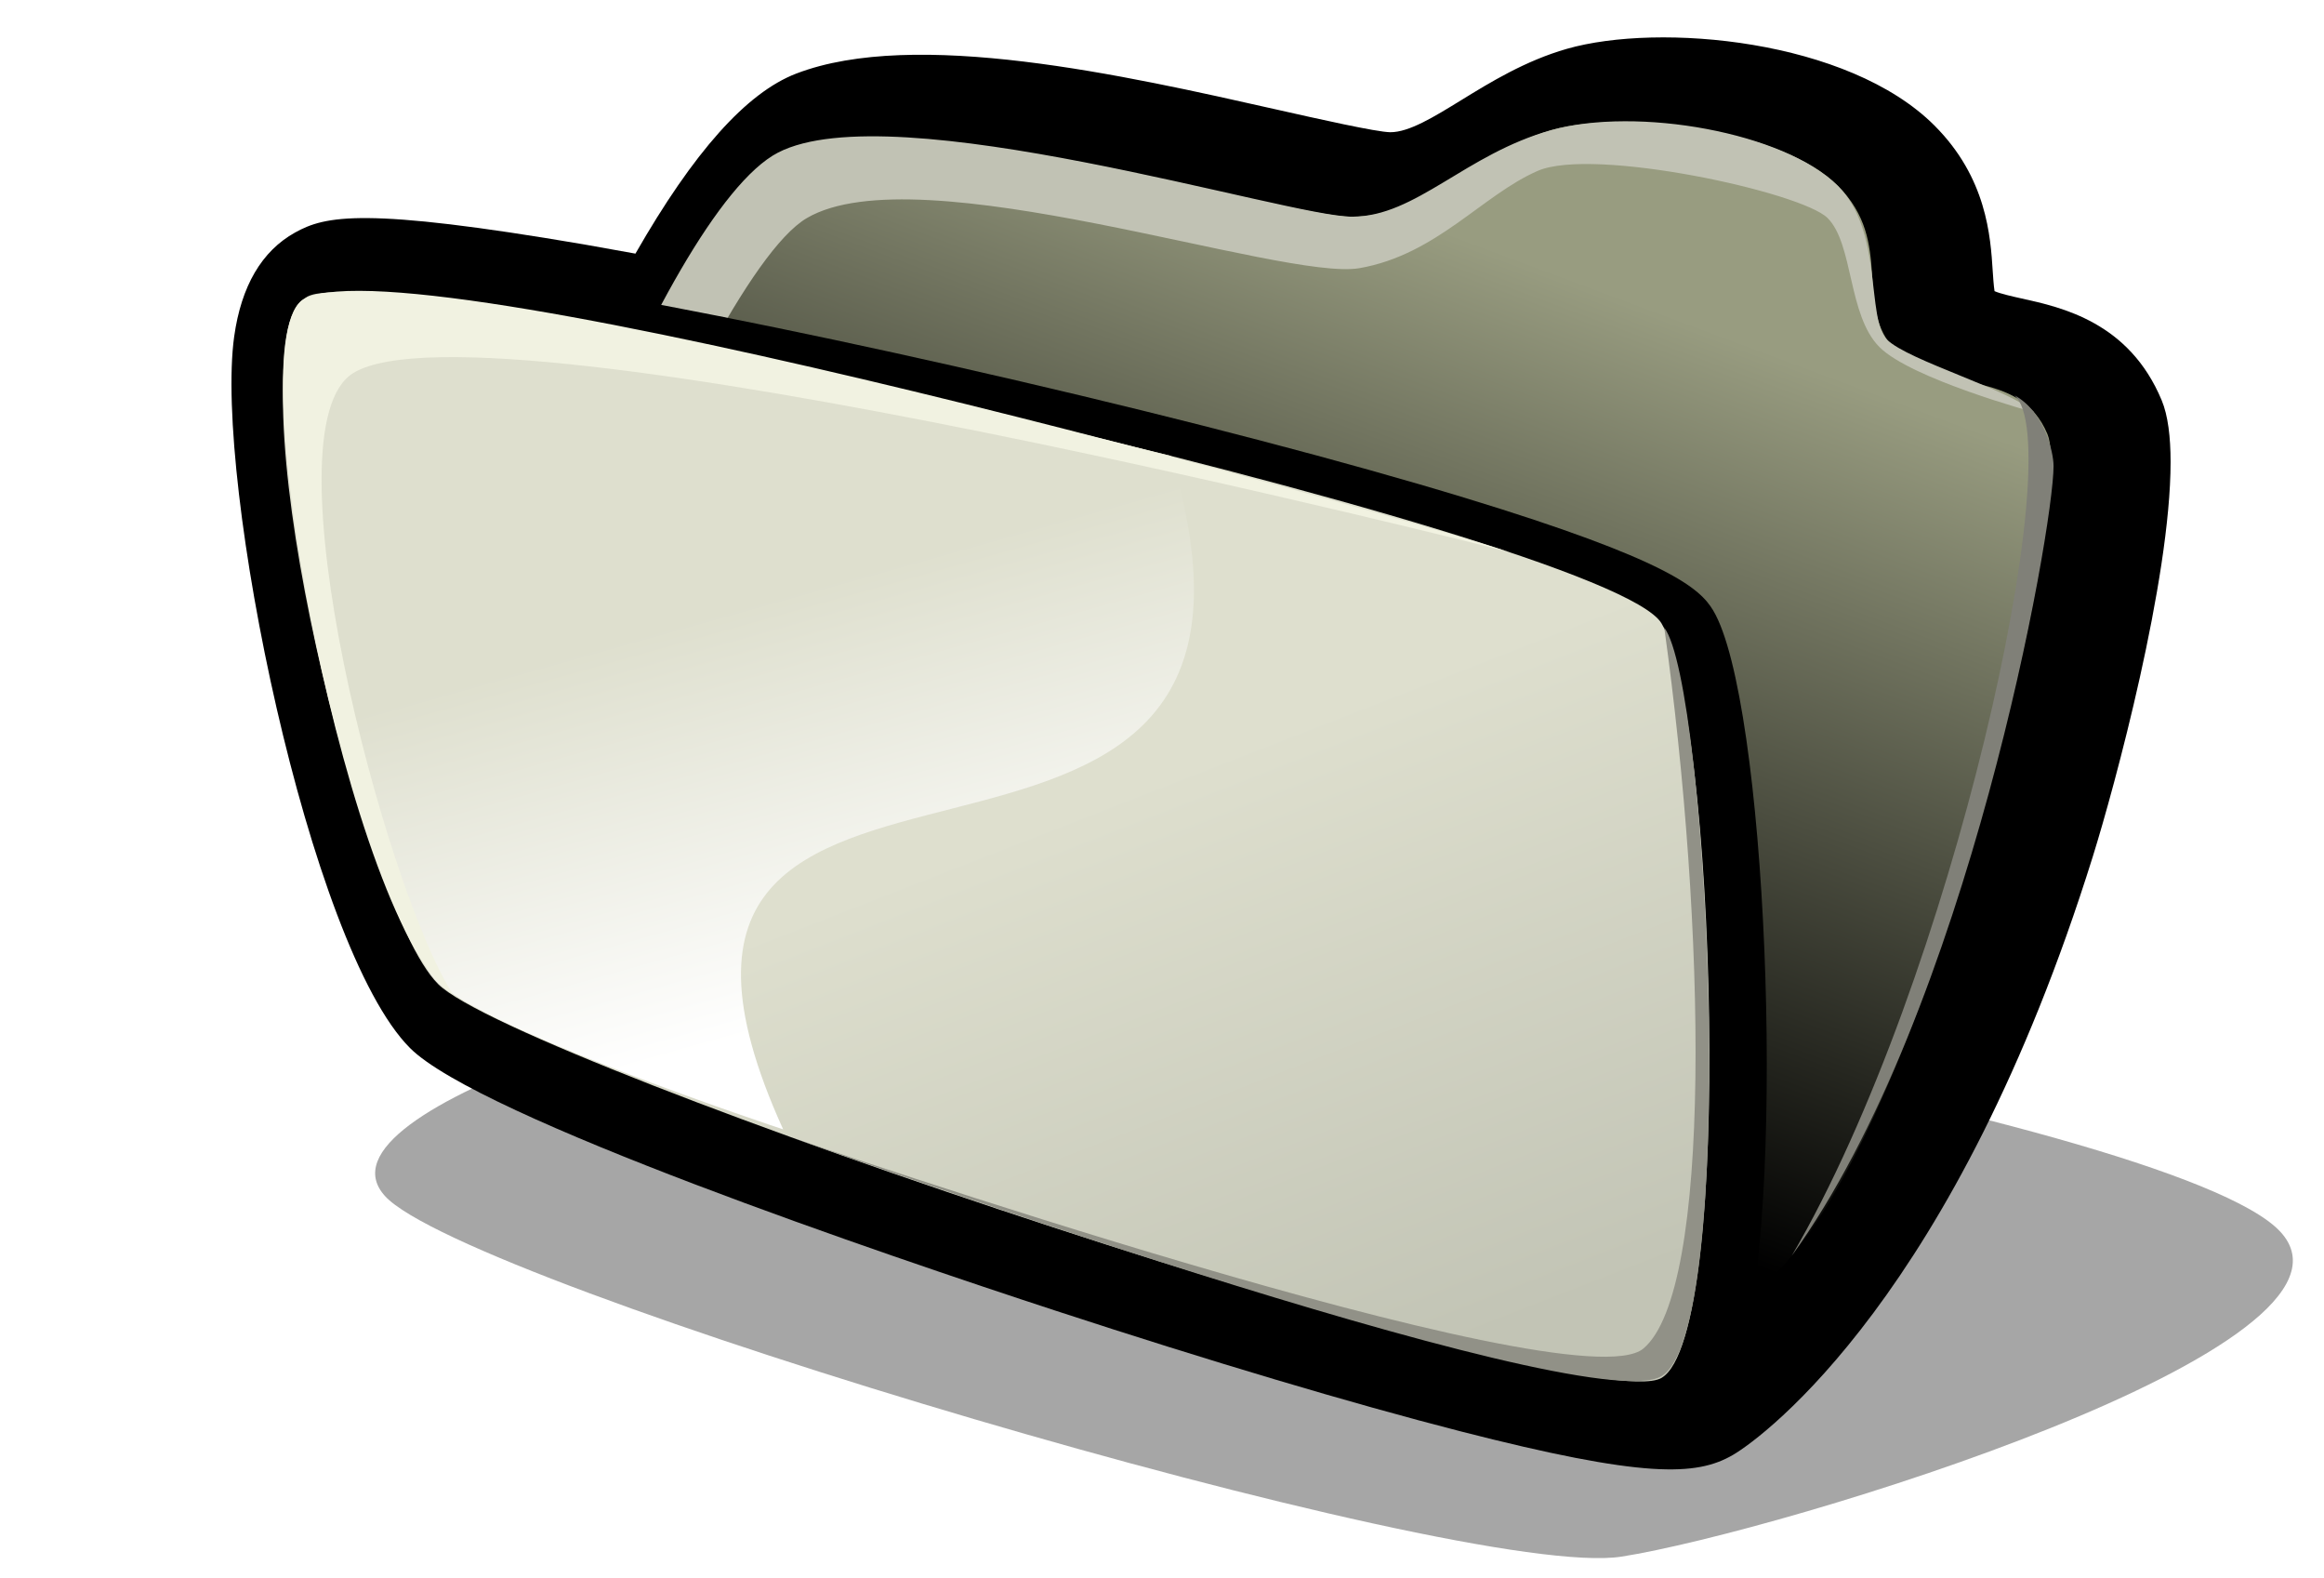
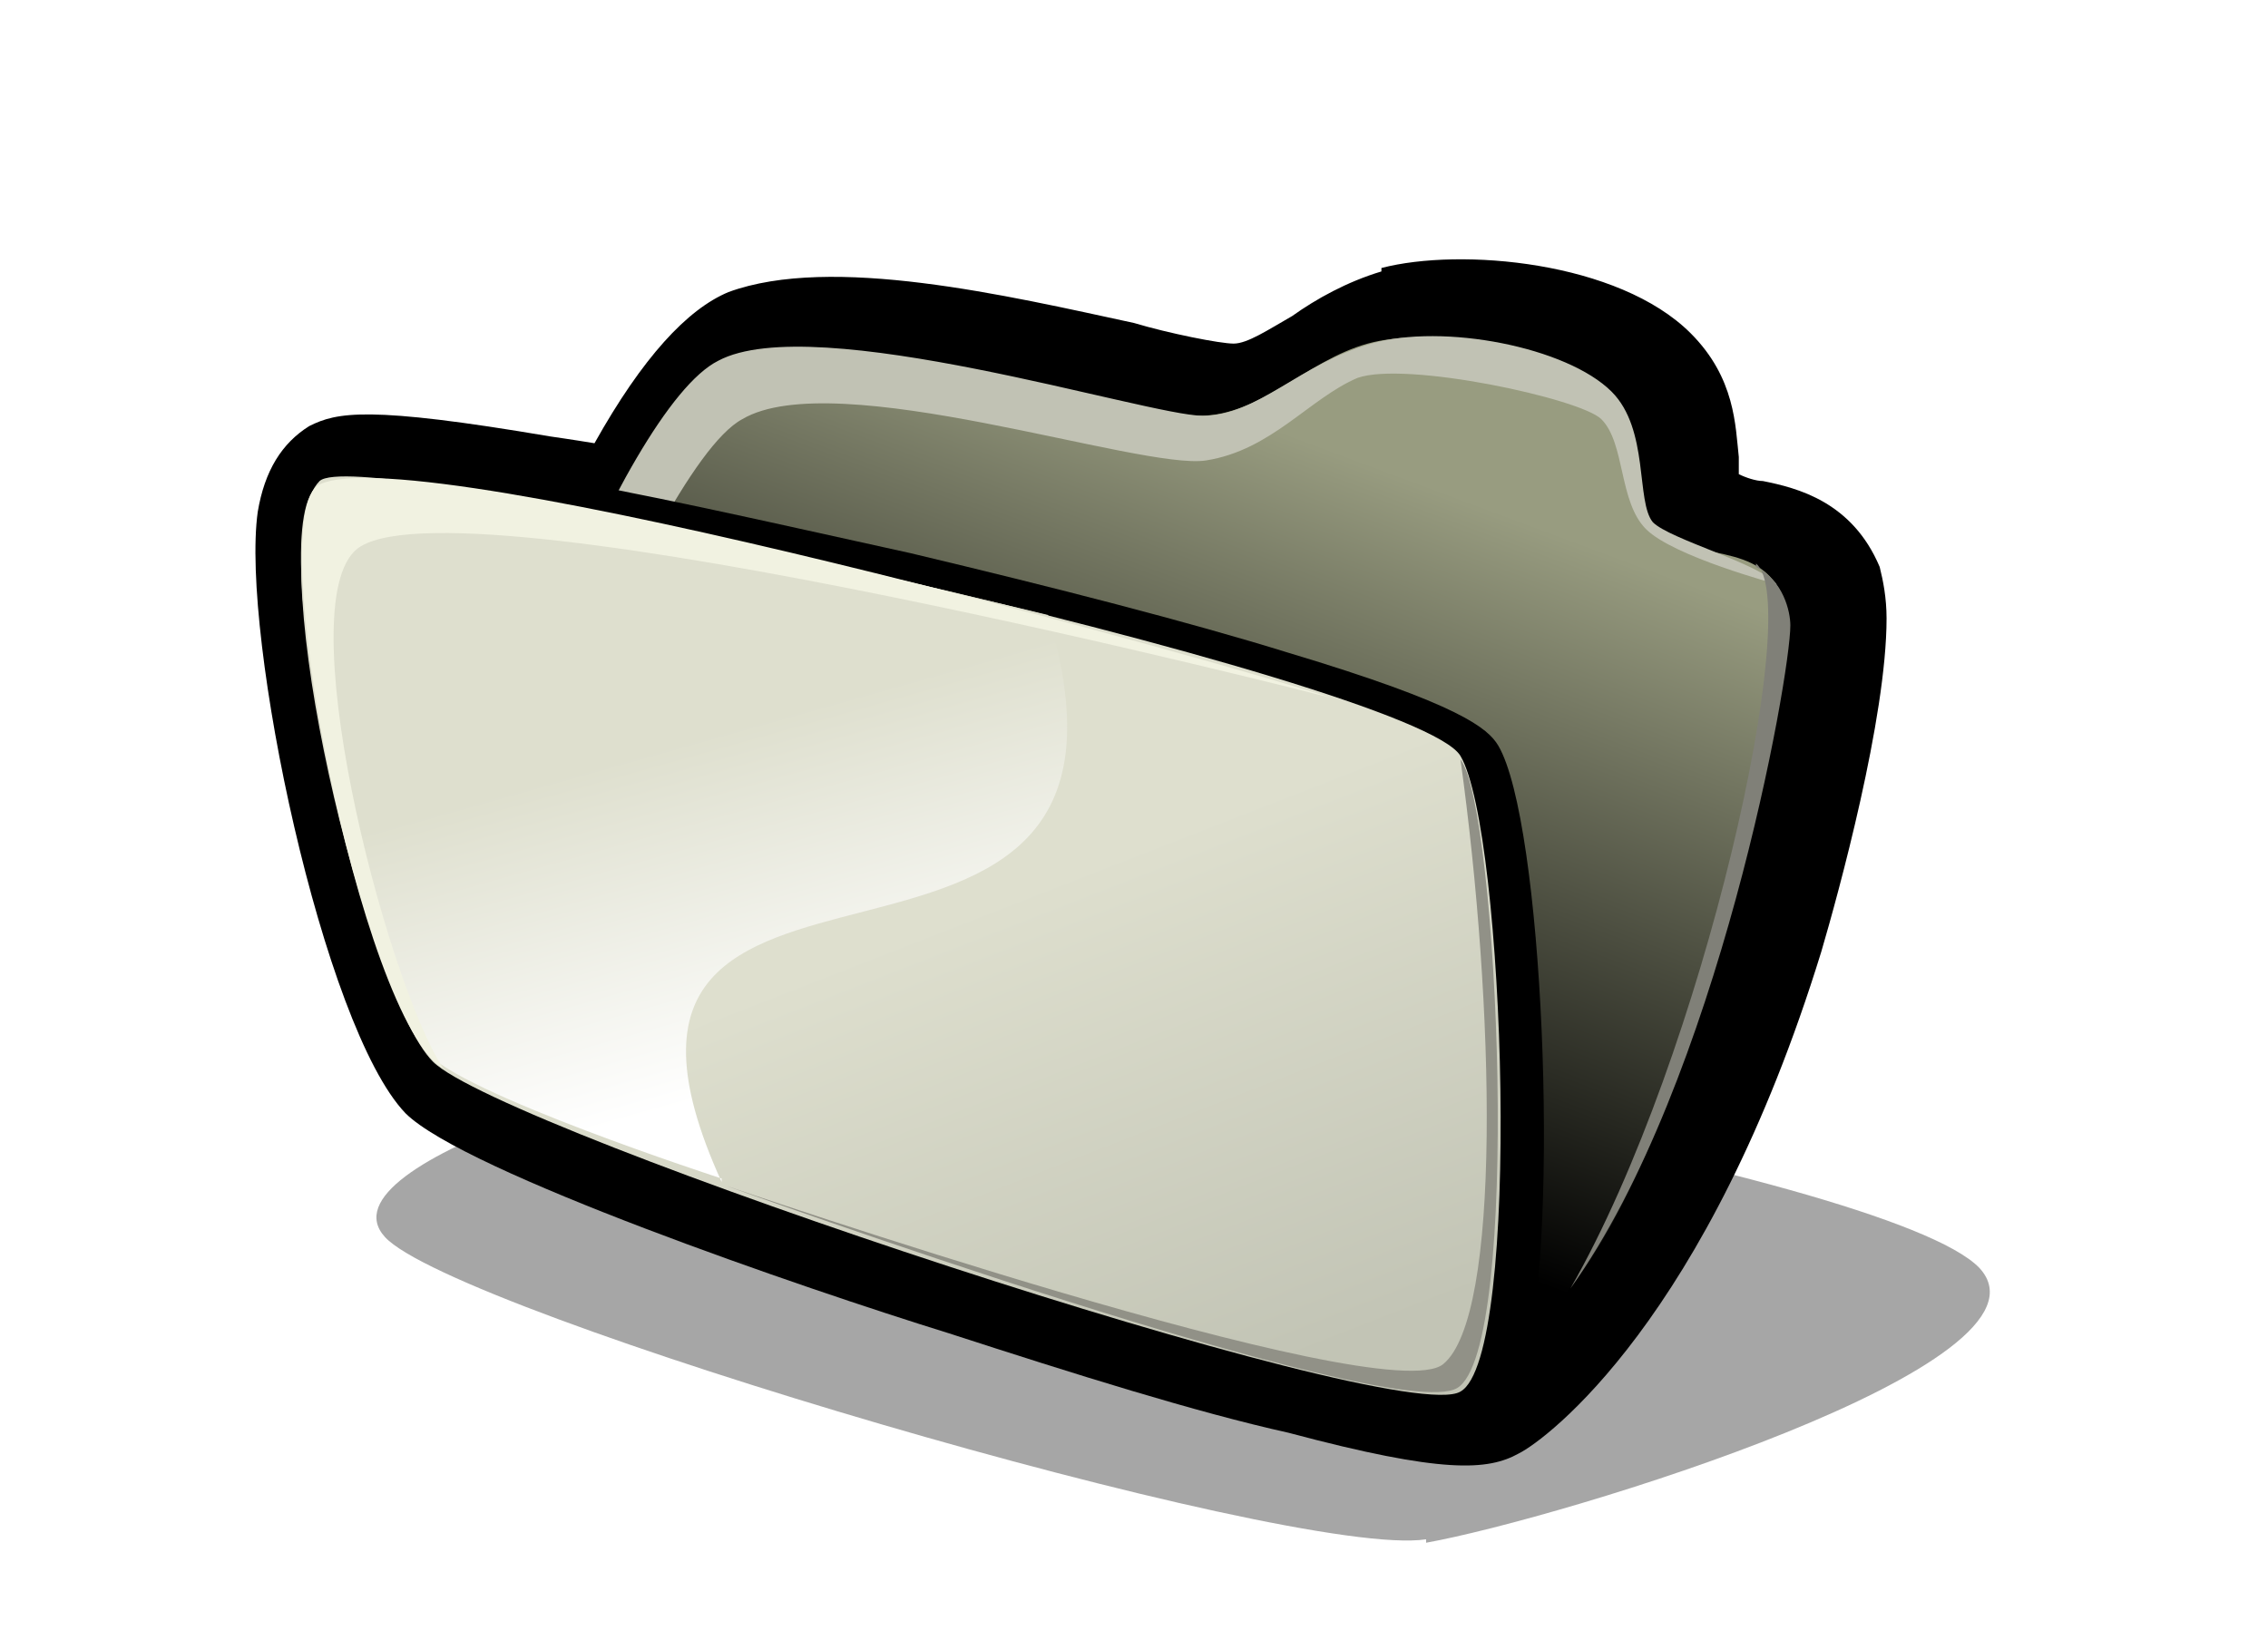
- <svg width="282.773pt" height="191.899pt" viewBox="0 0 282.773 191.899" xml:space="preserve">
+ <svg width="66px" height="48px" viewBox="0 0 66 48" xml:space="preserve">
  <g id="Layer_x0020_1" style="fill-rule:nonzero;clip-rule:nonzero;stroke:#000000;stroke-miterlimit:4;">
-     <path style="stroke:none;" d="M190.663,5.936c-5.061,1.446-9.362,4.091-12.819,6.217c-3.429,2.109-6.391,3.93-8.675,3.93c-1.638-0.008-8.992-1.666-13.857-2.762C136.747,9.138,111.326,3.41,96.89,8.948c-6.075,2.331-12.5,9.554-19.573,21.903    c-2.881-0.516-6.252-1.12-6.252-1.12c-26.821-4.575-31.491-3.485-35.162-1.446c-4.056,2.253-6.548,6.506-7.408,12.641c-2.447,17.475,9.083,74.245,21.4,86.563c8.377,8.376,57.812,25.158,78.677,31.985c18.515,6.06,35.952,11.253,49.101,14.622    c22.379,5.734,28.731,5.469,33.181,2.88c3.813-2.22,27.168-19.573,43.785-72.776c2.662-8.524,9.468-33.644,9.468-47.996c0-3.091-0.322-5.685-1.082-7.509c-3.955-9.504-12.159-11.312-17.062-12.392c-1.08-0.238-2.589-0.58-3.278-0.888    c-0.104-0.673-0.185-1.879-0.218-2.406c-0.27-4.253-0.722-11.372-7.094-17.743C224.877,4.772,201.883,2.73,190.663,5.936z" />
-     <path style="opacity:0.35;stroke:none;" d="M197.302,189.345c-19.362,3.052-140.636-33.053-150.459-43.86c-9.823-10.804,43.331-26.142,68.718-28.364c25.388-2.224,148.77,18.649,161.874,32.678c13.104,14.028-60.771,36.495-80.133,39.547z" />
-     <path style="stroke:none;" d="M190.372,11.021c-4.399,1.257-8.212,3.601-11.574,5.668c-4.076,2.506-7.597,4.67-11.294,4.67c-2.158,0-8.665-1.466-14.957-2.884c-17.939-4.042-42.507-9.578-55.531-4.582C82.821,19.339,65.881,62.867,62.63,71.537    c-6.489,17.302-13.376,39.529-9.338,47.158c0.962,1.817,3.891,7.35,44.509,21.131c24.85,8.431,52.596,15.986,74.221,20.212c35.505,6.937,44.89,3.31,48.861-0.021c12.253-10.279,22.358-40.088,27.291-56.941c0.511-1.744,12.46-42.828,8.568-52.18    c-2.955-7.102-9.063-8.447-13.521-9.43c-2.514-0.554-4.686-1.033-5.954-2.301c-1.077-1.077-1.255-2.38-1.456-5.56c-0.254-4.004-0.602-9.487-5.639-14.523c-8.767-8.767-29.858-10.9-39.8-8.06z" />
-     <linearGradient id="aigrd1" gradientUnits="userSpaceOnUse" x1="174.941" y1="27.75" x2="138.255" y2="126.017">
+     <path style="stroke:none;" d="M40.2,7.9c-1,0.3-1.9,0.8-2.6,1.3c-0.7,0.4-1.3,0.8-1.7,0.8C35.5,10,34,9.7,33,9.4c-3.7-0.8-8.8-2-11.8-0.9c-1.2,0.5-2.5,1.9-3.9,4.4c-0.6-0.1-1.3-0.2-1.3-0.2C10.7,11.8,9.8,12,9,12.4c-0.8,0.5-1.3,1.3-1.5,2.5C7,18.5,9.4,29.9,11.8,32.4    c1.7,1.7,11.6,5.1,15.8,6.4c3.7,1.2,7.2,2.3,9.9,2.9c4.5,1.2,5.8,1.1,6.7,0.6c0.8-0.4,5.5-3.9,8.8-14.6c0.5-1.7,1.9-6.8,1.9-9.7c0-0.6-0.1-1.1-0.2-1.5c-0.8-1.9-2.4-2.3-3.4-2.5c-0.2,0-0.5-0.1-0.7-0.2c0-0.1,0-0.4,0-0.5c-0.1-0.9-0.1-2.3-1.4-3.6    c-2.1-2.1-6.7-2.5-9-1.9z" />
+     <path style="opacity:0.35;stroke:none;" d="M41.5,44.8c-3.9,0.6-28.3-6.6-30.3-8.8c-2-2.2,8.7-5.3,13.8-5.7c5.1-0.4,29.9,3.8,32.6,6.6c2.6,2.8-12.2,7.3-16.1,8z" />
+     <path style="stroke:none;" d="M40.1,9c-0.9,0.3-1.7,0.7-2.3,1.1C37,10.6,36.2,11,35.5,11c-0.4,0-1.7-0.3-3-0.6c-3.6-0.8-8.6-1.9-11.2-0.9c-2.9,1.1-6.3,9.9-6.9,11.6c-1.3,3.5-2.7,8-1.9,9.5c0.2,0.4,0.8,1.5,9,4.3c5,1.7,10.6,3.2,14.9,4.1c7.1,1.4,9,0.7,9.8,0    c2.5-2.1,4.5-8.1,5.5-11.5c0.1-0.4,2.5-8.6,1.7-10.5c-0.6-1.4-1.8-1.7-2.7-1.9c-0.5-0.1-0.9-0.2-1.2-0.5c-0.2-0.2-0.3-0.5-0.3-1.1c-0.1-0.8-0.1-1.9-1.1-2.9c-1.8-1.8-6-2.2-8-1.6z" />
+     <linearGradient id="aigrd1" gradientUnits="userSpaceOnUse" x1="36.965" y1="12.414" x2="29.741" y2="31.763">
      <stop offset="0" style="stop-color:#989C80" />
      <stop offset="1" style="stop-color:#000000" />
    </linearGradient>
-     <path style="fill:url(#aigrd1);stroke:none;" d="M95.807,18.563c-15.583,5.978-46.786,87.044-41.096,97.792c5.69,10.749,143.11,53.965,159.958,39.831c19.087-16.013,37.979-94.907,34.457-103.371c-3.42-8.219-13.021-4.742-18.395-10.116s-0.14-13.128-7.095-20.083    c-6.954-6.955-26.04-9.317-34.891-6.788c-8.852,2.529-15.391,10.531-24.242,10.531s-51.952-14.222-68.697-7.797z" />
-     <path style="fill:#C1C2B4;stroke:none;" d="M55.438,114.149c1.641-26.713,25.165-88.316,39.225-95.586c14.06-7.271,62.063,7.797,69.841,7.797s13.814-7.634,24.242-10.531c10.428-2.896,28.362,0.259,34.891,6.788c5.519,5.519,3.408,16.134,5.966,18.692    c2.559,2.559,15.222,6.177,17.887,8.842c0,0-14.935-4.061-18.801-7.927c-3.867-3.867-3.152-12.537-6.316-15.701c-3.163-3.164-28.523-8.669-35.267-5.74c-6.742,2.928-12.301,10.193-21.675,11.833s-53.662-14.06-67.253-6.092s-42.739,87.625-42.739,87.625z" />
-     <path style="fill:#808078;stroke:none;" d="M245.103,48.082c6.801,5.716-7.498,71.236-27.091,104.673c21.467-29.688,31.854-88.371,31.854-96.066c0-1.796-1.207-6.708-4.764-8.606z" />
-     <path style="stroke:none;" d="M36.666,32.934c-3.936,2.186-4.65,7.289-4.885,8.965c-2.438,17.411,9.695,72.044,19.984,82.333c8.191,8.191,69.708,28.483,76.696,30.77c18.416,6.027,35.742,11.188,48.787,14.53c22.597,5.791,26.926,4.856,29.424,3.402    c2.534-1.475,4.231-4.341,5.504-9.295c5.176-20.146,2.734-78.632-3.732-89.398c-1.593-2.652-5.365-6.112-30.122-13.66c-14.372-4.381-33.79-9.466-54.678-14.317c-20.166-4.684-39.729-8.706-55.084-11.325c-27.161-4.633-30.008-3.051-31.893-2.004z" />
-     <linearGradient id="aigrd2" gradientUnits="userSpaceOnUse" x1="127.722" y1="99.623" x2="156.019" y2="172.166">
+     <path style="fill:url(#aigrd1);stroke:none;" d="M21.1,10.5c-3.1,1.2-9.4,17.5-8.3,19.7C14,32.3,41.6,41,45,38.2c3.8-3.2,7.6-19.1,6.9-20.8c-0.7-1.7-2.6-1-3.7-2c-1.1-1.1,0-2.6-1.4-4c-1.4-1.4-5.2-1.9-7-1.4c-1.8,0.5-3.1,2.1-4.9,2.1c-1.8,0-10.5-2.9-13.8-1.6z" />
+     <path style="fill:#C1C2B4;stroke:none;" d="M13,29.7c0.3-5.4,5.1-17.8,7.9-19.2c2.8-1.5,12.5,1.6,14.1,1.6s2.8-1.5,4.9-2.1c2.1-0.6,5.7,0.1,7,1.4c1.1,1.1,0.7,3.2,1.2,3.8c0.5,0.5,3.1,1.2,3.6,1.8c0,0-3-0.8-3.8-1.6c-0.8-0.8-0.6-2.5-1.3-3.2c-0.6-0.6-5.7-1.7-7.1-1.2    c-1.4,0.6-2.5,2.1-4.4,2.4c-1.9,0.3-10.8-2.8-13.5-1.2C18.8,13.7,13,29.7,13,29.7z" />
+     <path style="fill:#808078;stroke:none;" d="M51.1,16.4c1.4,1.1-1.5,14.3-5.4,21.1c4.3-6,6.4-17.8,6.4-19.3c0-0.4-0.2-1.3-1-1.7z" />
+     <path style="stroke:none;" d="M9.2,13.4c-0.8,0.4-0.9,1.5-1,1.8c-0.5,3.5,2,14.5,4,16.6c1.6,1.6,14,5.7,15.4,6.2c3.7,1.2,7.2,2.3,9.8,2.9c4.5,1.2,5.4,1,5.9,0.7c0.5-0.3,0.8-0.9,1.1-1.9c1-4.1,0.5-15.8-0.8-18c-0.3-0.5-1.1-1.2-6.1-2.7c-2.9-0.9-6.8-1.9-11-2.9    c-4.1-0.9-8-1.8-11.1-2.3c-5.5-0.9-6-0.6-6.4-0.4z" />
+     <linearGradient id="aigrd2" gradientUnits="userSpaceOnUse" x1="27.624" y1="26.742" x2="33.317" y2="41.336">
      <stop offset="0" style="stop-color:#DEDFCE" />
      <stop offset="1" style="stop-color:#C2C4B5" />
    </linearGradient>
-     <path style="fill:url(#aigrd2);stroke:none;" d="M202.157,167.613c8.948-5.207,6.525-80.933,0-91.798C195.631,64.95,45.984,31.366,37.094,36.305s6.493,73.678,16.207,83.392c9.714,9.713,139.908,53.123,148.856,47.916z" />
-     <linearGradient id="aigrd3" gradientUnits="userSpaceOnUse" x1="92.117" y1="73.164" x2="105.85" y2="121.941">
+     <path style="fill:url(#aigrd2);stroke:none;" d="M42.5,40.5c1.8-1,1.3-16.3,0-18.5c-1.3-2.2-31.4-8.9-33.2-7.9c-1.8,1,1.3,14.8,3.3,16.8c2,2,28.1,10.7,29.9,9.6z" />
+     <linearGradient id="aigrd3" gradientUnits="userSpaceOnUse" x1="20.367" y1="21.459" x2="23.13" y2="31.271">
      <stop offset="0" style="stop-color:#DEDFCE" />
      <stop offset="1" style="stop-color:#FFFFFF" />
    </linearGradient>
-     <path style="fill:url(#aigrd3);stroke:none;" d="M95.29,137.376c-27.779-61.166,67.208-15.661,47.188-81.92c0,0-100.067-24.468-105.383-19.152c-8.519,8.519,5.125,68.162,15.566,82.502c4.316,5.929,42.629,18.569,42.629,18.569z" />
-     <path style="fill:#F1F2E1;stroke:none;" d="M55.084,120.908c-8.353-13.077-22.936-68.863-12.097-75.533c16.17-9.951,140.406,21.704,140.406,21.704C171.717,63.116,51.427,29.409,37.094,36.305c-8.69,4.181,5.846,77.53,17.99,84.603z" />
-     <path style="fill:#919187;stroke:none;" d="M202.497,76.345c5.351,6.962,9.147,85.677-0.379,91.075S96.291,138.344,96.291,138.344s95.209,32.736,103.658,25.698s7.604-51.521,2.549-87.697z" />
-     <path style="fill:none;stroke:none;" d="M0,191.899h282.773V0H0v191.899z" />
+     <path style="fill:url(#aigrd3);stroke:none;" d="M21,34.4c-5.6-12.3,13.5-3.2,9.5-16.5c0,0-20.1-4.9-21.2-3.9c-1.7,1.7,1,13.7,3.1,16.6c0.9,1.2,8.6,3.7,8.6,3.7z" />
+     <path style="fill:#F1F2E1;stroke:none;" d="M12.9,31.1c-1.7-2.6-4.6-13.9-2.4-15.2c3.3-2,28.2,4.4,28.2,4.4c-2.3-0.8-26.5-7.6-29.4-6.2c-1.7,0.8,1.2,15.6,3.6,17z" />
+     <path style="fill:#919187;stroke:none;" d="M42.5,22.1c1.1,1.4,1.8,17.2-0.1,18.3c-1.9,1.1-21.3-5.9-21.3-5.9s19.2,6.6,20.9,5.2c1.7-1.4,1.5-10.4,0.5-17.6z" />
+   </g>
+   <g id="bbox" style="fill-rule:nonzero;clip-rule:nonzero;stroke:#000000;stroke-miterlimit:4;">
+     <path style="fill:none;stroke:none;" d="M66,48H0V0h66v48z" />
  </g>
</svg>
